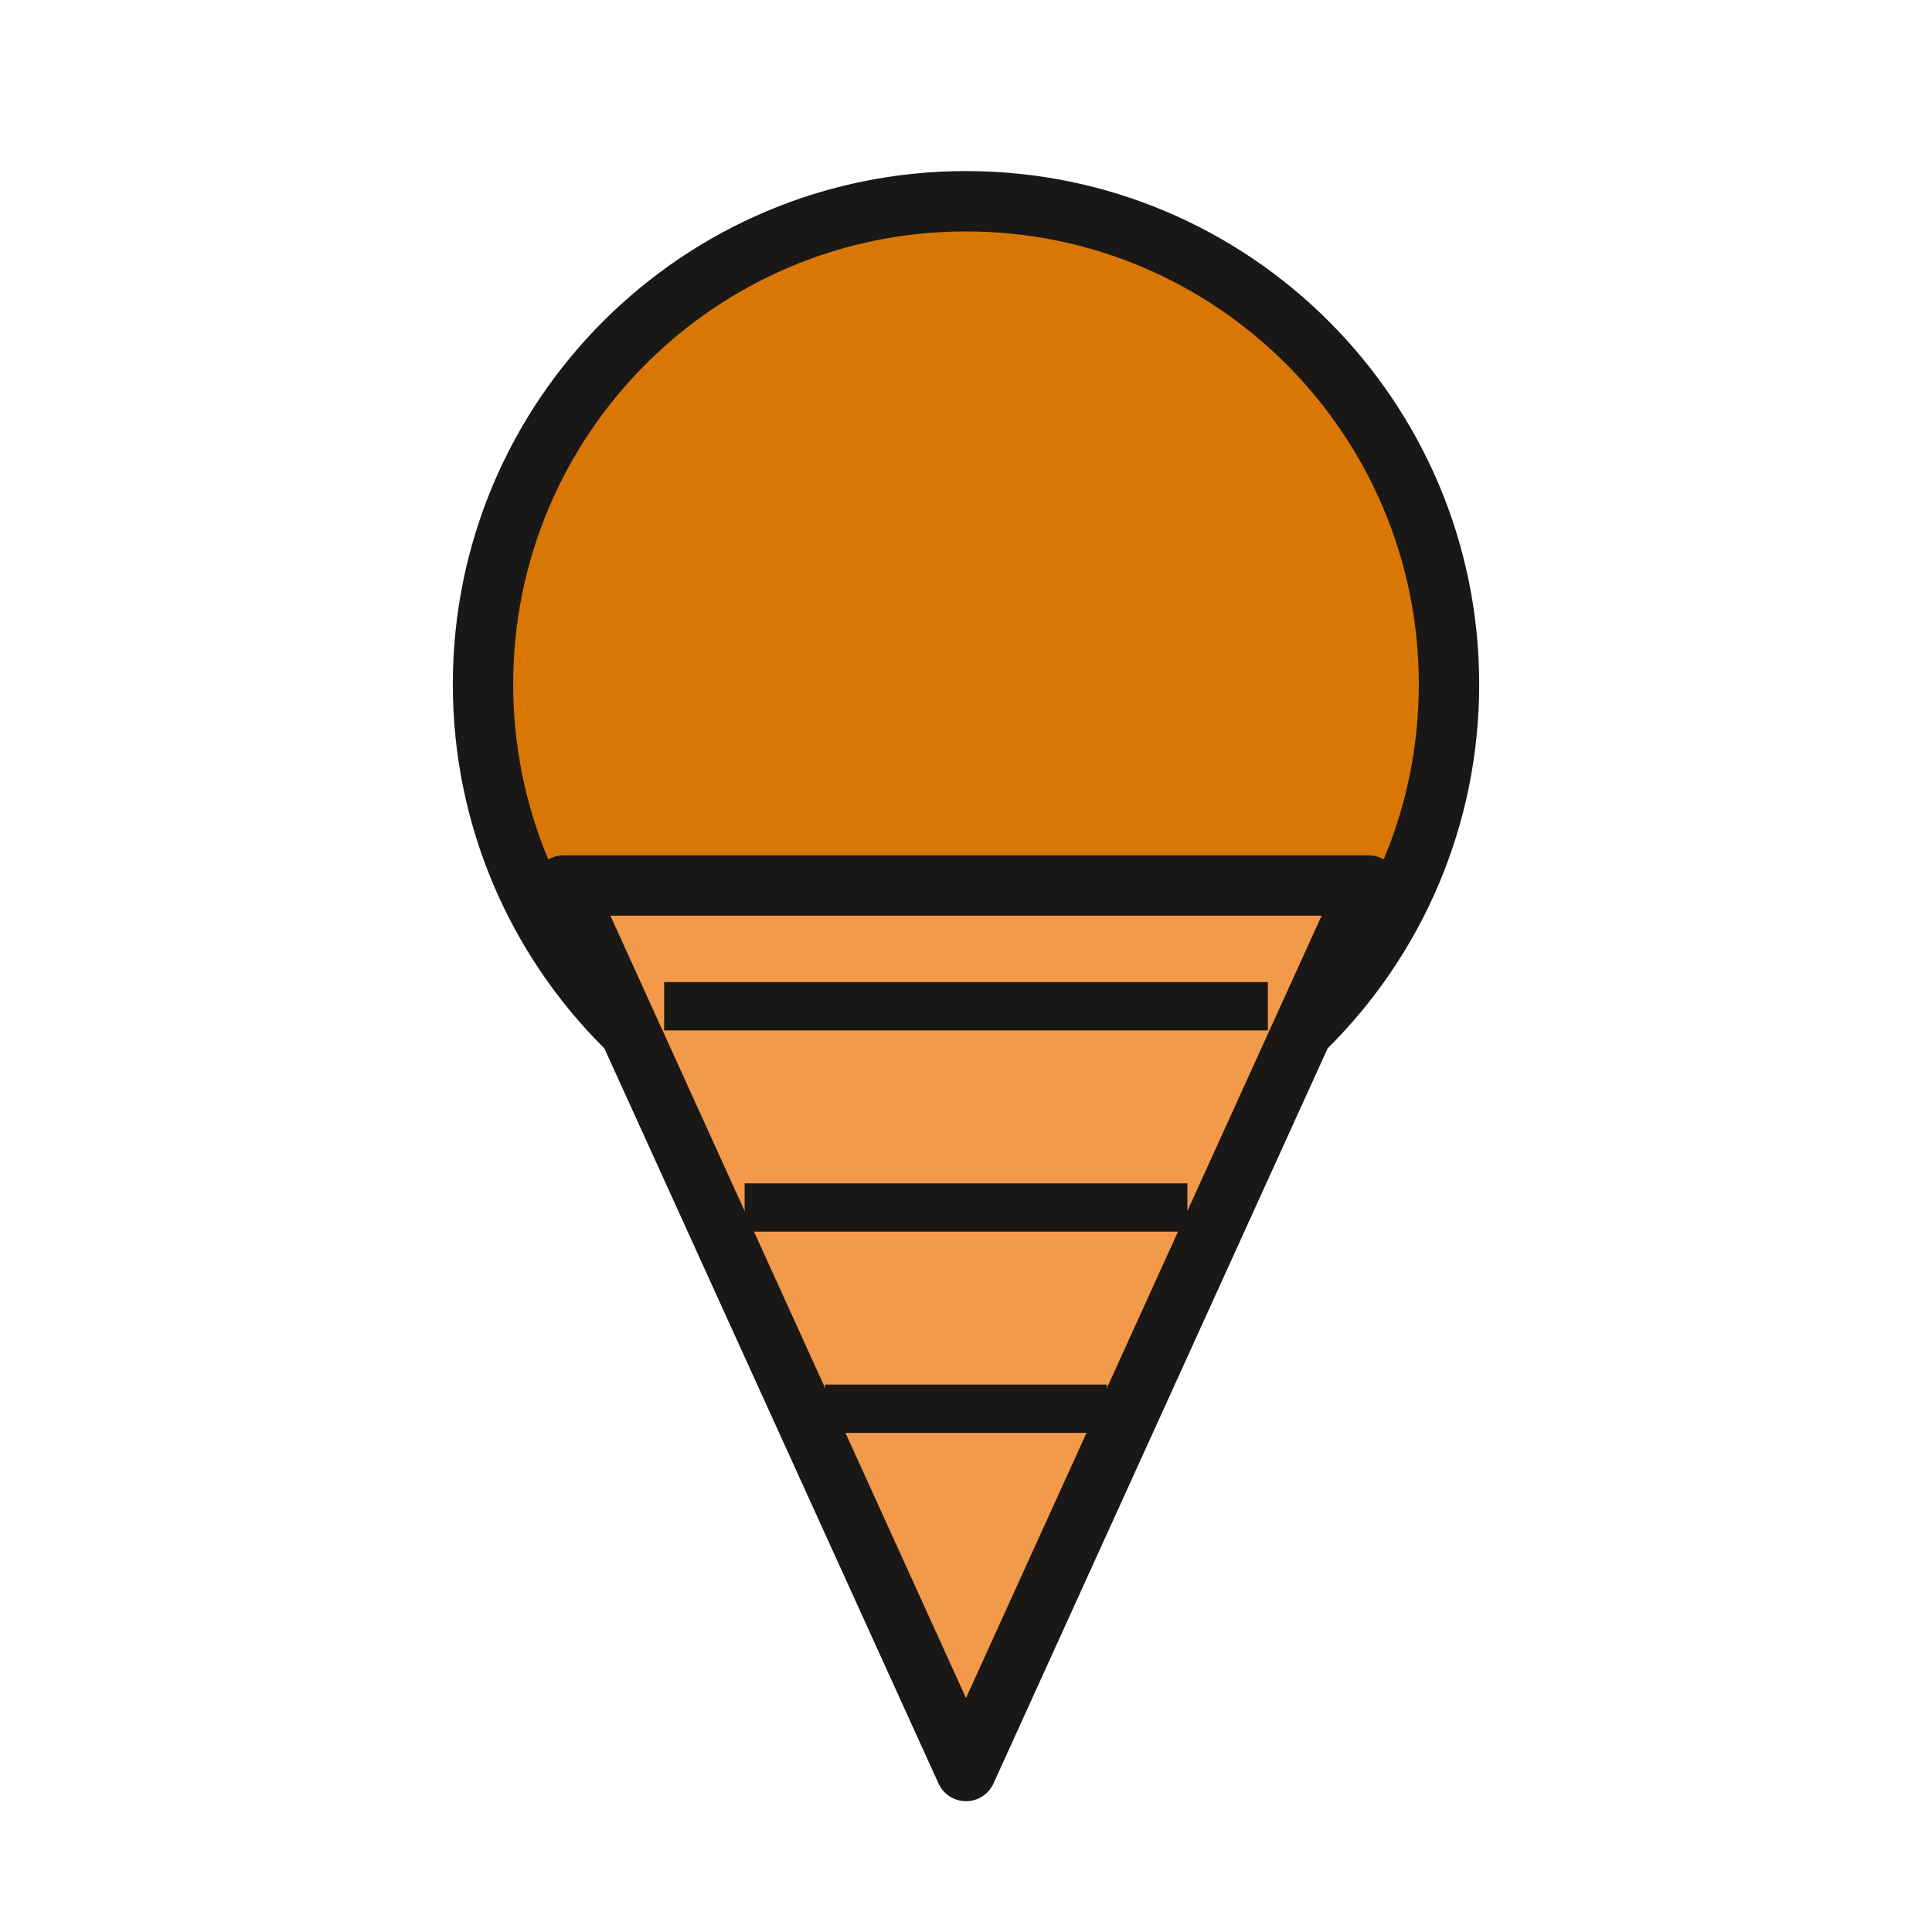
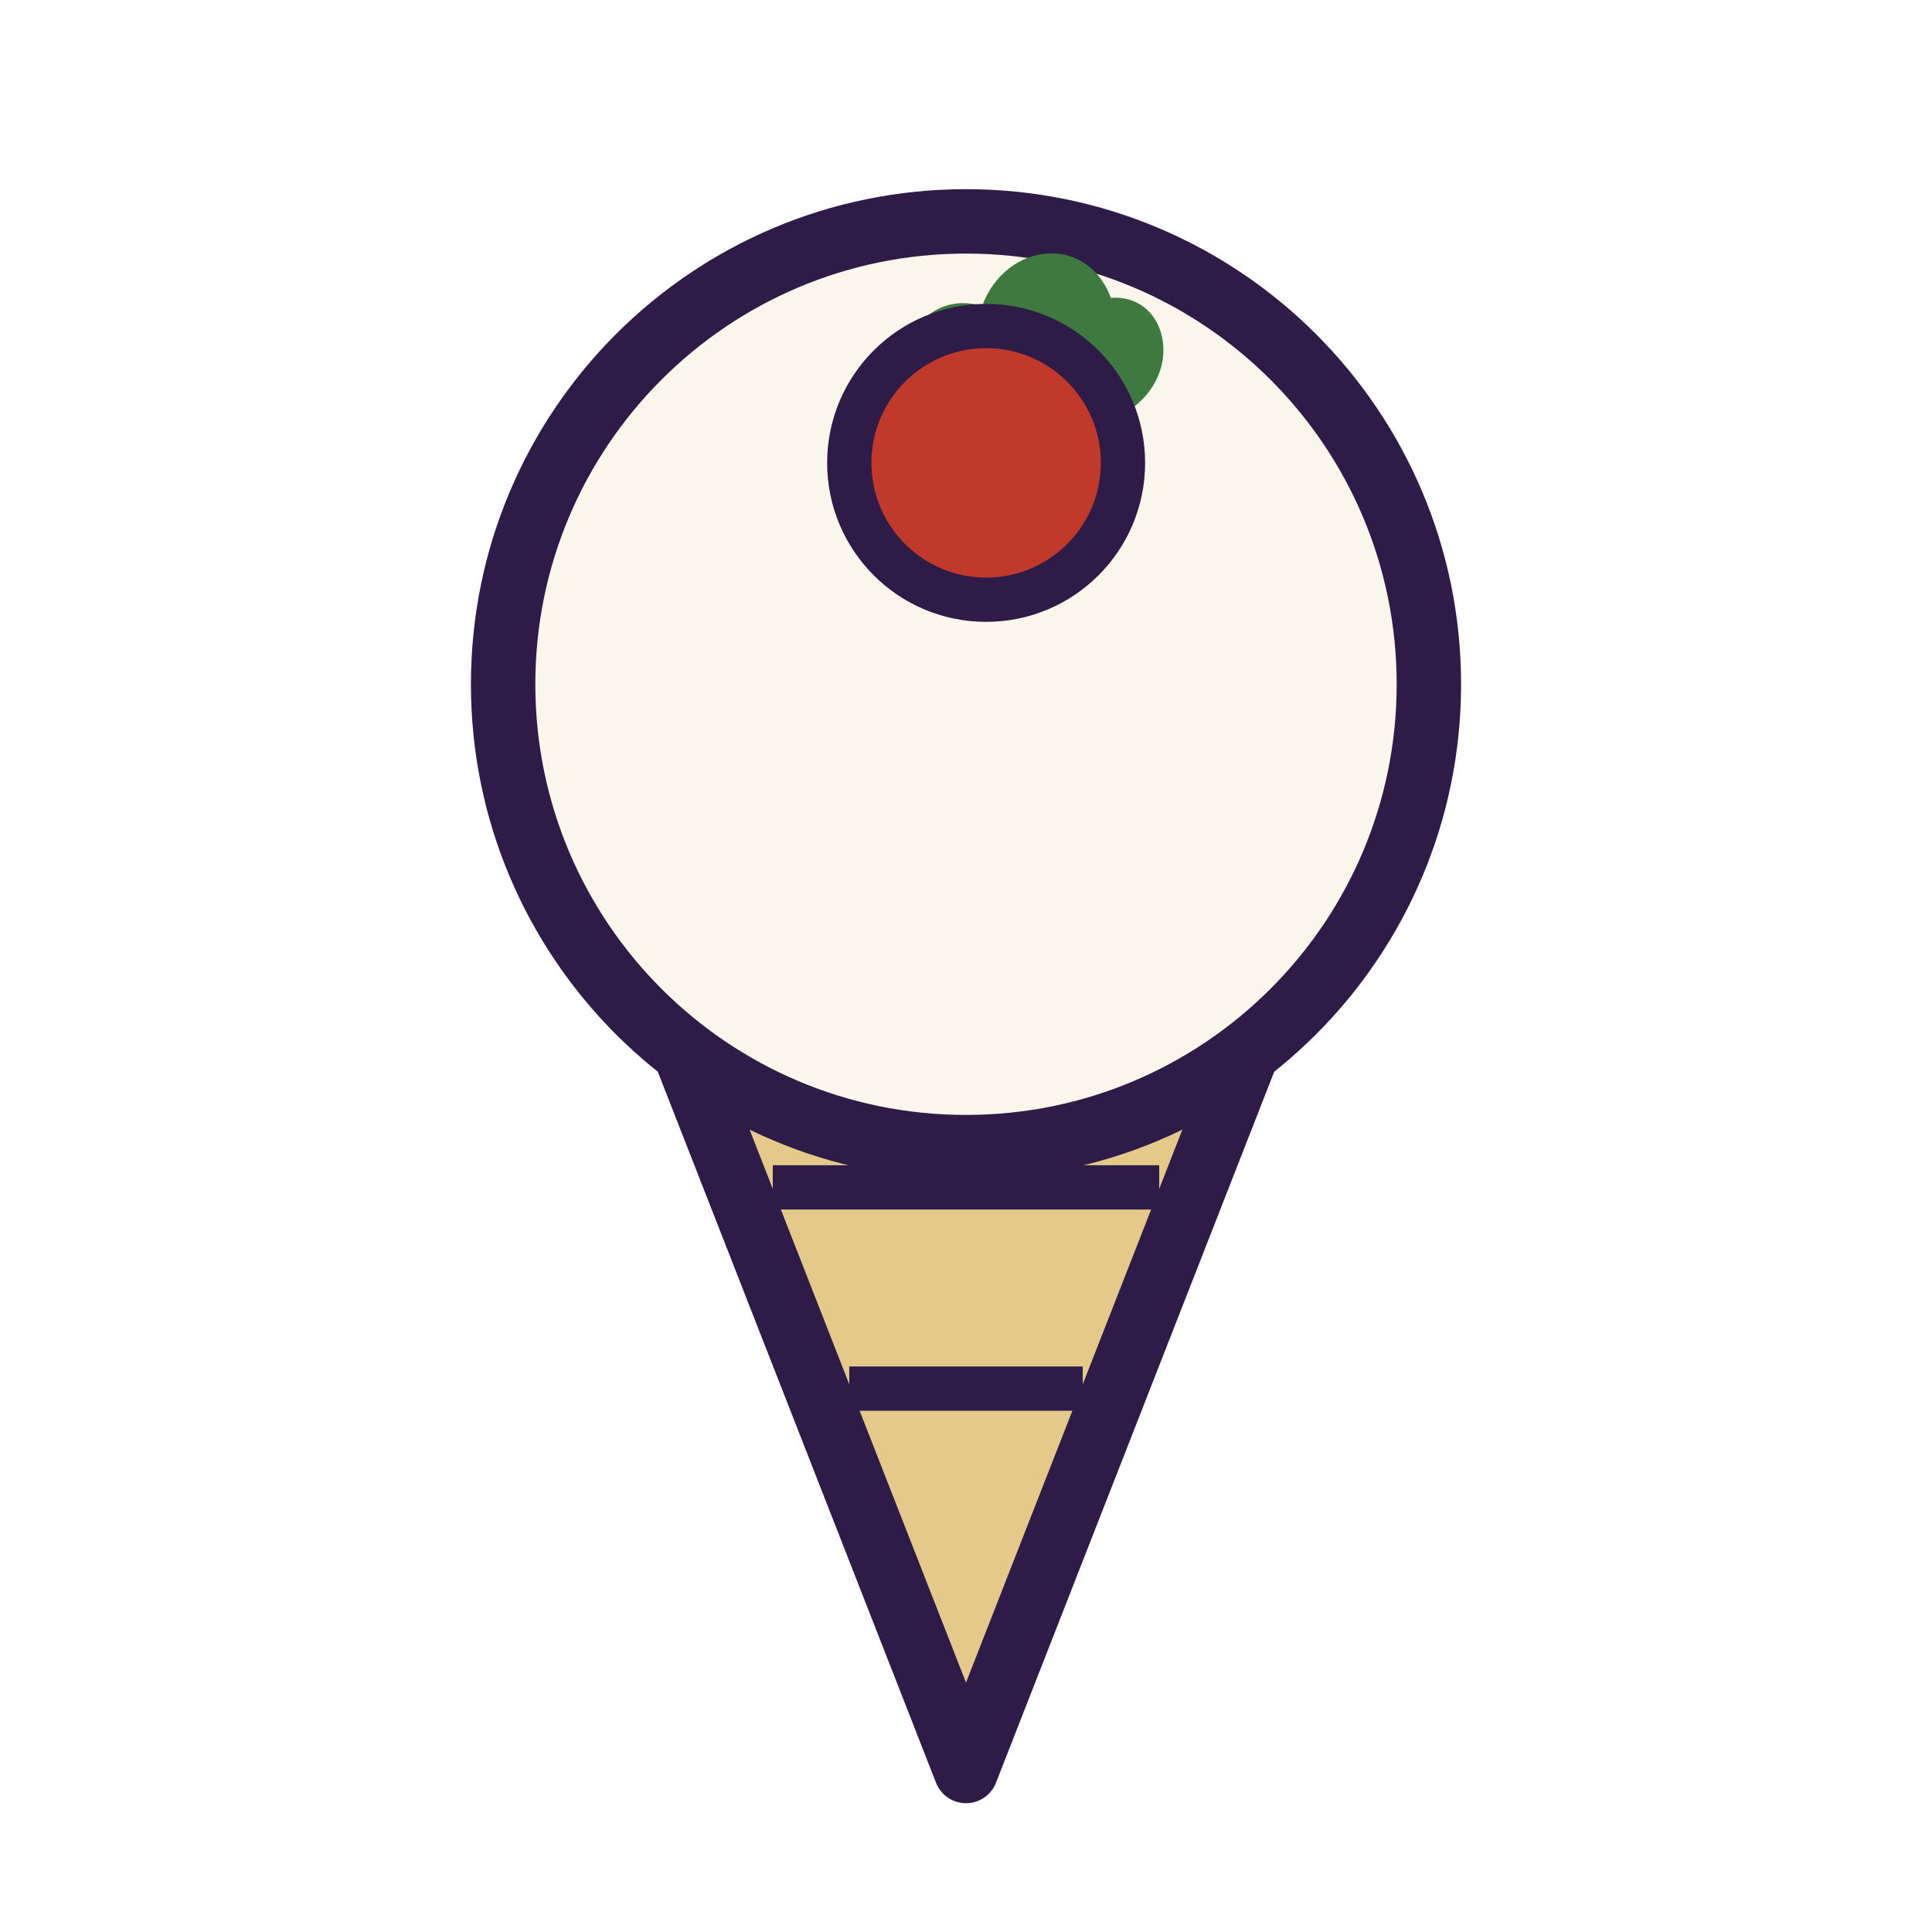
<svg xmlns="http://www.w3.org/2000/svg" viewBox="0 0 48 48" role="img" aria-hidden="true">
-   <circle cx="24" cy="17" r="12" fill="#D97706" />
-   <circle cx="24" cy="17" r="12" fill="none" stroke="#1A1816" stroke-width="1.5" />
-   <path d="M14 22 L24 44 L34 22 Z" fill="#F2994A" stroke="#1A1816" stroke-width="1.5" stroke-linejoin="round" />
-   <path d="M16.5 25 L31.5 25" stroke="#1A1816" stroke-width="1.2" />
-   <path d="M18.5 30 L29.5 30" stroke="#1A1816" stroke-width="1.2" />
-   <path d="M20.5 35 L27.5 35" stroke="#1A1816" stroke-width="1.2" />
+   <path d="M15 21 L24 44 L33 21 Z" fill="#E4C98A" stroke="#2E1B47" stroke-width="1.6" stroke-linejoin="round" />
+   <path d="M17.3 24.5 L30.7 24.5" stroke="#2E1B47" stroke-width="1.1" />
+   <path d="M19.2 29.5 L28.8 29.5" stroke="#2E1B47" stroke-width="1.1" />
+   <path d="M21.1 34.5 L26.9 34.5" stroke="#2E1B47" stroke-width="1.1" />
+   <circle cx="24" cy="17" r="11.5" fill="#FAF6EC" stroke="#2E1B47" stroke-width="1.6" />
+   <path d="M22.5 10.5 C22 8.6 23 7.2 24.4 7.6 C25 6 27 5.8 27.6 7.4 C28.9 7.3 29.4 9 28.3 10 C27 11.2 24.5 11 23.4 11.2 C22.7 10.9 22.6 10.7 22.5 10.5 Z" fill="#3E7A3F" />
+   <circle cx="24.5" cy="11.5" r="3.4" fill="#C0392B" stroke="#2E1B47" stroke-width="1.1" />
</svg>
